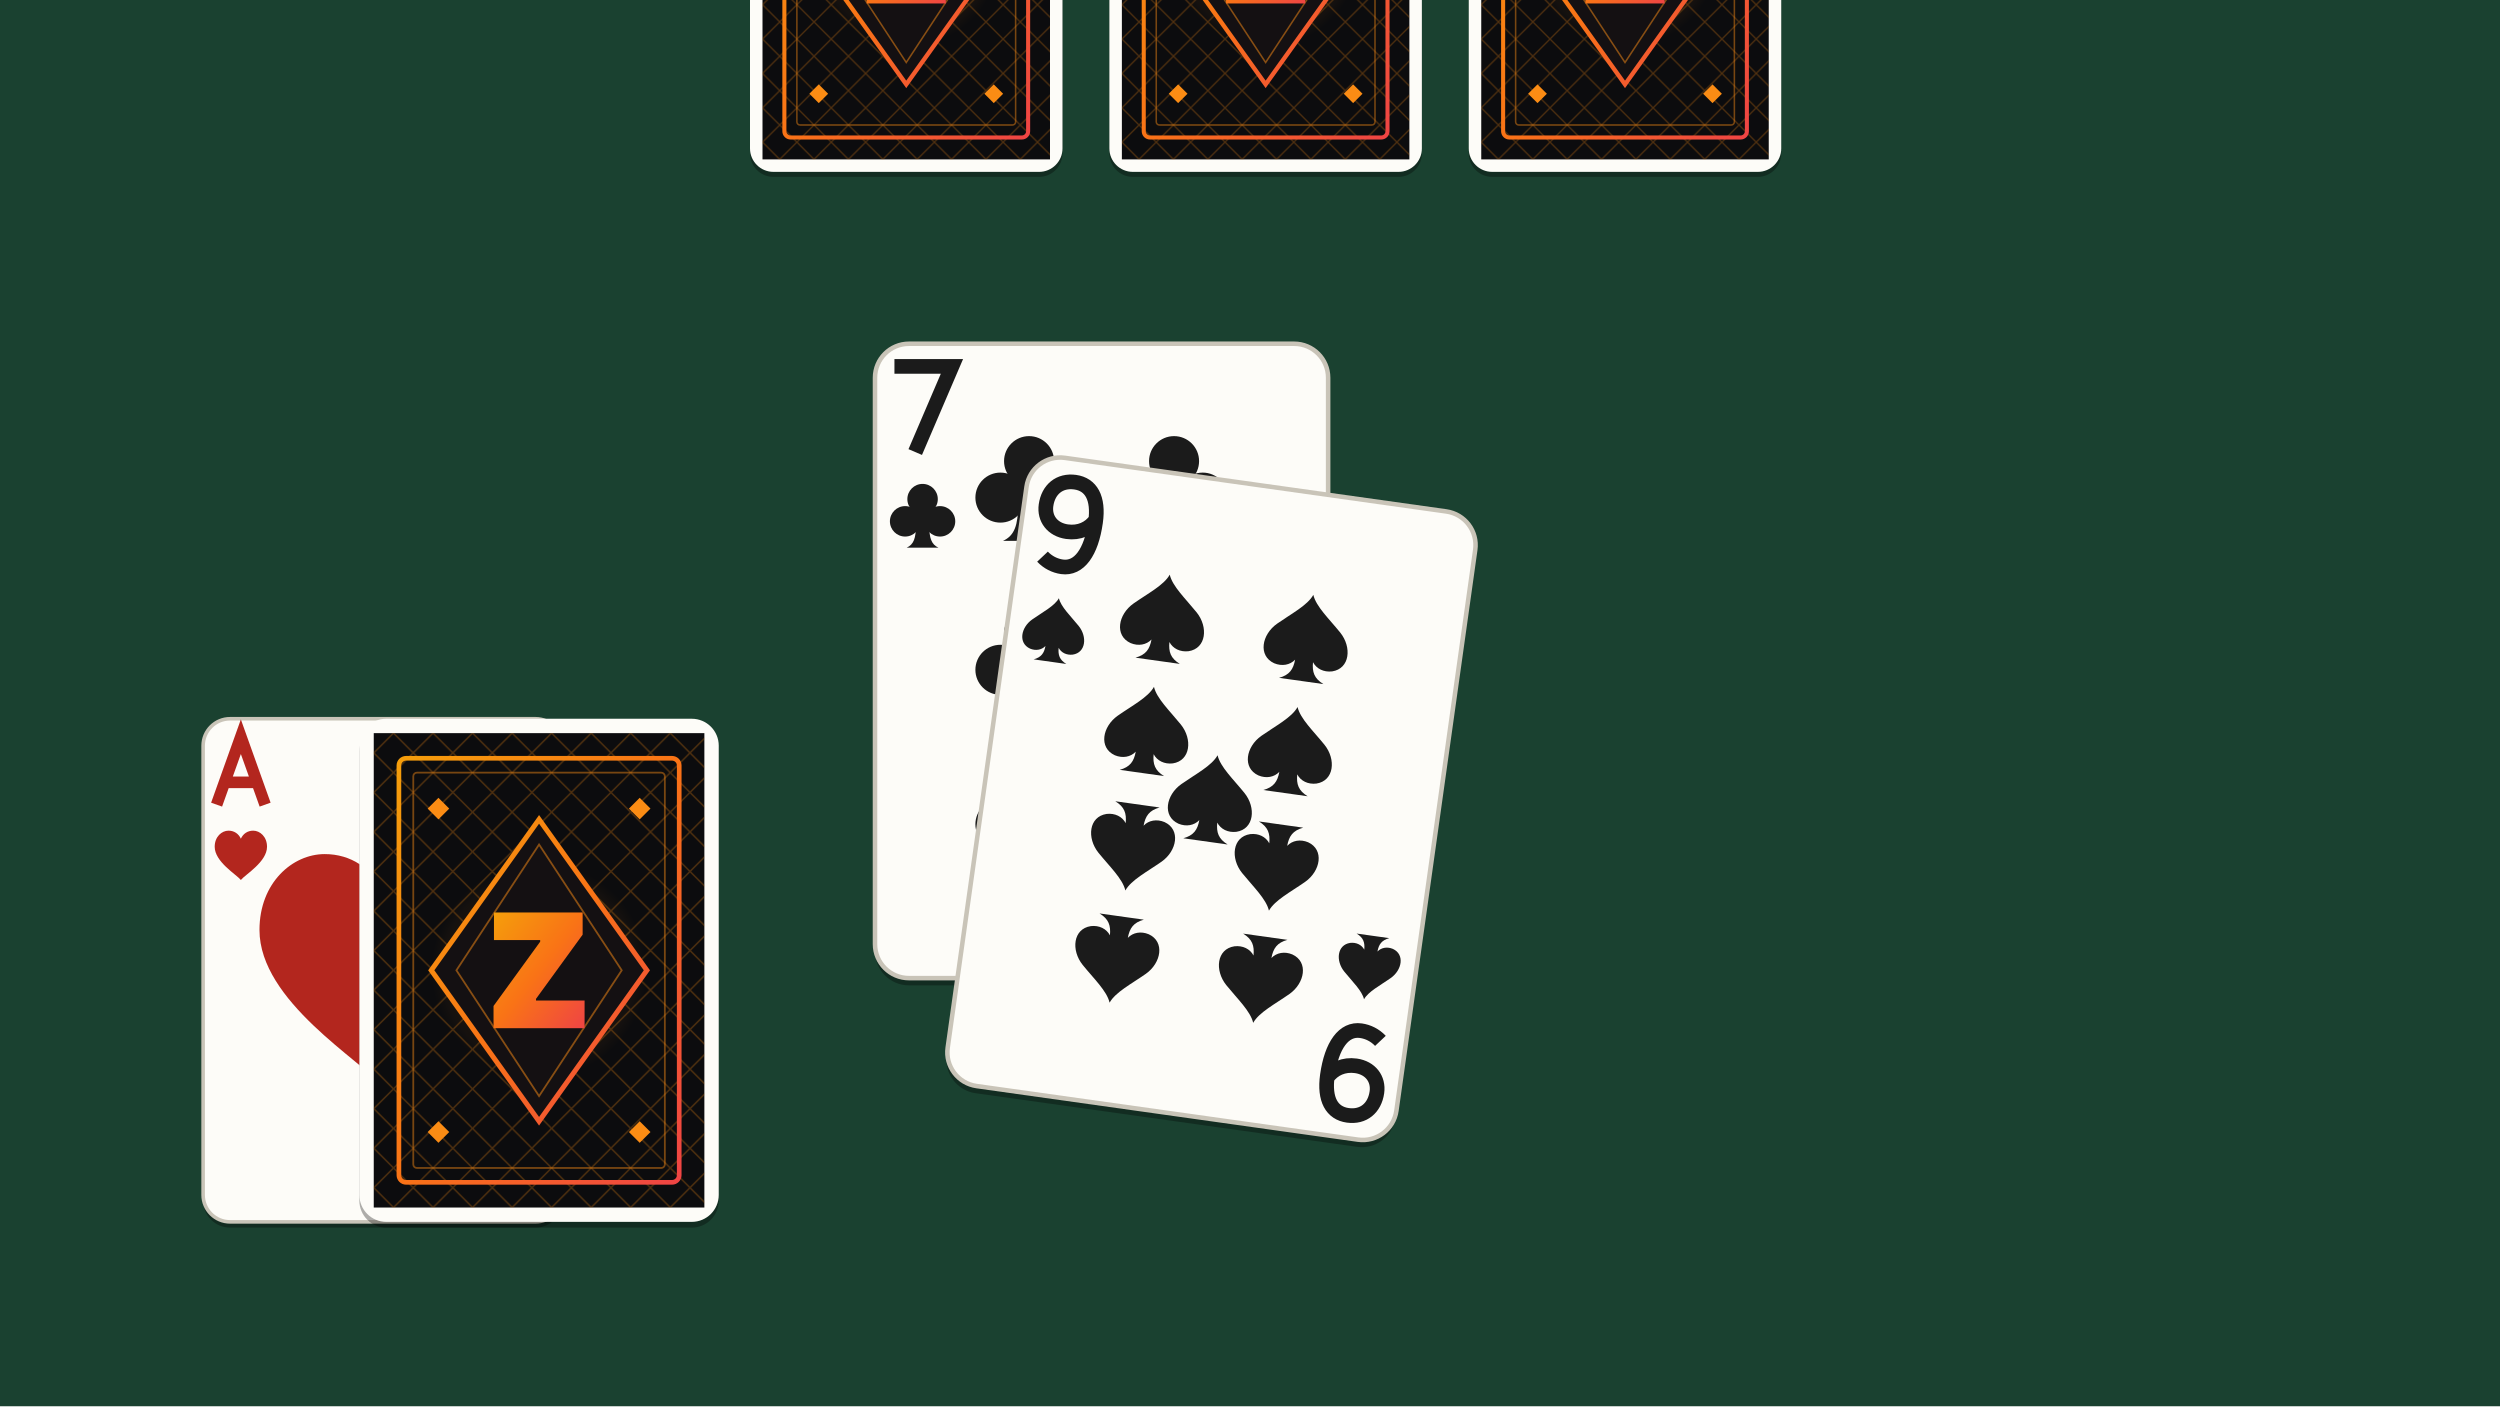
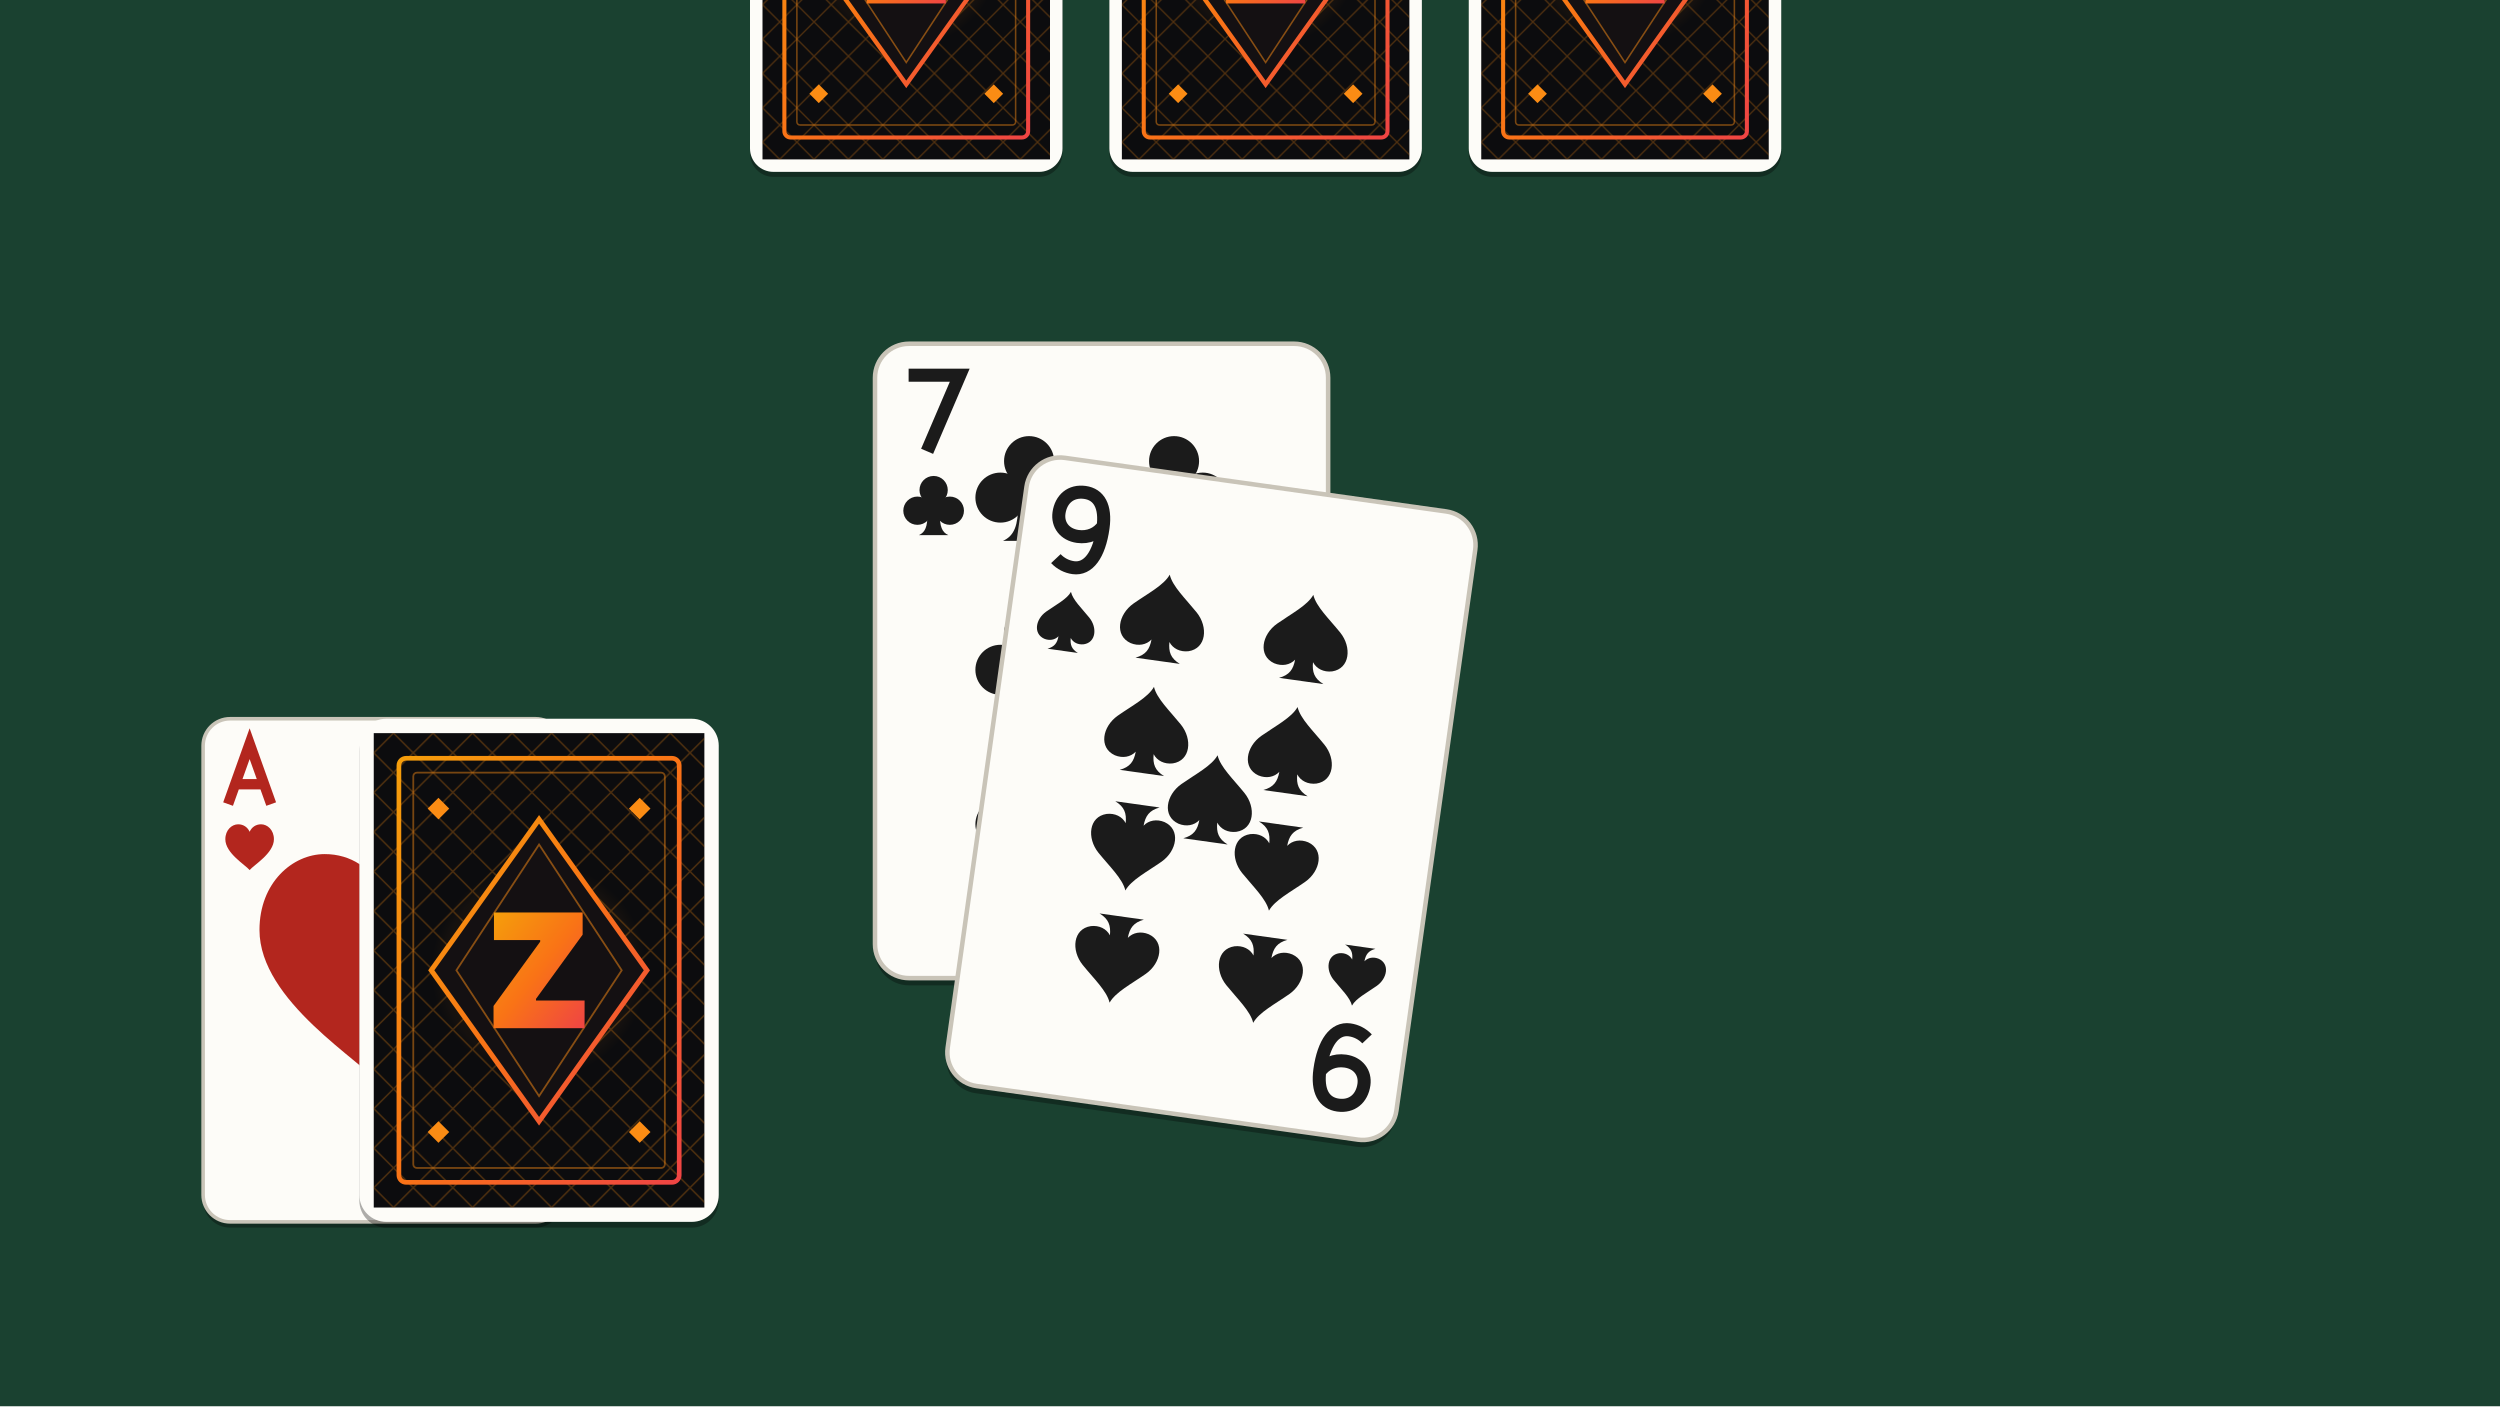
<svg xmlns="http://www.w3.org/2000/svg" width="320" height="180" viewBox="0 0 320 180">
  <defs>
    <clipPath id="zs-card">
      <rect width="100" height="140" rx="7.5" />
    </clipPath>
    <pattern id="zc-p-zimi" width="11" height="11" patternUnits="userSpaceOnUse">
      <path d="M5.5 0 11 5.5 5.5 11 0 5.5z" fill="none" stroke="#fb8c14" stroke-width=".45" opacity=".26" />
    </pattern>
    <linearGradient id="zc-g-mark" x1="0" y1="0" x2="1" y2="1">
      <stop offset="0" stop-color="#f59e0b" />
      <stop offset=".5" stop-color="#f97316" />
      <stop offset="1" stop-color="#ef4444" />
    </linearGradient>
    <radialGradient id="zc-g-glow">
      <stop offset="0" stop-color="#fb8c14" stop-opacity=".34" />
      <stop offset="1" stop-color="#fb8c14" stop-opacity="0" />
    </radialGradient>
    <symbol id="zc-s-0" overflow="visible">
      <circle cy="-5.3" r="4.8" />
      <circle cx="-5.5" cy="1.7" r="4.8" />
      <circle cx="5.5" cy="1.7" r="4.8" />
      <circle cy="0.4" r="3.4" />
      <path d="M-2.1 3C-2.1 7-2.8 9-5 10H5C2.8 9 2.1 7 2.1 3Z" />
    </symbol>
    <symbol id="zc-s-3" overflow="visible">
      <path d="M0-10.2C1-7.6 4.4-5.2 7.4-2.4 10.6 .6 10.8 5.6 6.8 6.8 4.9 7.3 3.1 6.7 2.1 5.3 2.2 7.6 2.9 9 5.2 10H-5.2C-2.9 9-2.2 7.6-2.1 5.3-3.1 6.7-4.9 7.3-6.8 6.8-10.8 5.6-10.6 .6-7.4-2.4-4.4-5.2-1 -7.6 0-10.2Z" />
    </symbol>
    <symbol id="zc-s-2" overflow="visible">
      <path d="M0 9.8C-1.8 7.6-10.4 2.6-10.4-3.4-10.4-7.4-7.6-9.8-4.9-9.8-2.7-9.8-.9-8.6 0-6.6 .9-8.6 2.7-9.8 4.9-9.8 7.6-9.8 10.4-7.4 10.4-3.4 10.4 2.6 1.8 7.6 0 9.8Z" />
    </symbol>
  </defs>
  <rect width="320" height="180" fill="#1a4130" />
  <g transform="translate(96 -34) scale(0.4)">
    <rect y="1.6" width="100" height="140" rx="7.5" fill="rgba(0,0,0,0.32)" />
    <g clip-path="url(#zs-card)">
      <svg width="100" height="140" viewBox="0 0 100 140" preserveAspectRatio="xMidYMid slice" aria-hidden="true">
        <rect width="100" height="140" fill="#fdfcf8" />
        <svg x="4" y="4" width="92" height="132" viewBox="0 0 92 132" overflow="hidden">
          <rect width="92" height="132" fill="#0c0c0e" />
          <rect width="92" height="132" fill="url(#zc-p-zimi)" />
          <rect x="7" y="7" width="78" height="118" rx="2" fill="none" stroke="url(#zc-g-mark)" stroke-width="1.3" />
          <rect x="11" y="11" width="70" height="110" rx="1" fill="none" stroke="#fb8c14" stroke-width=".5" opacity=".45" />
          <circle cx="46" cy="66" r="30" fill="url(#zc-g-glow)" />
          <path d="M46 24 76 66 46 108 16 66z" fill="#141012" stroke="url(#zc-g-mark)" stroke-width="1.4" />
          <path d="M46 31 69 66 46 101 23 66z" fill="none" stroke="#fb8c14" stroke-width=".5" opacity=".5" />
          <path transform="translate(46 66) scale(2.16456)" d="M-5.852 7.438L5.852 7.438L5.852 3.885L-0.392 3.885L-0.392 3.667L5.602 -4.583L5.602 -7.438L-5.798 -7.438L-5.798 -3.885L0.142 -3.885L0.142 -3.678L-5.852 4.583Z" fill="url(#zc-g-mark)" />
          <g fill="#fb8c14">
            <path d="M18 18l3 3-3 3-3-3zM74 18l3 3-3 3-3-3zM18 108l3 3-3 3-3-3zM74 108l3 3-3 3-3-3z" />
          </g>
        </svg>
      </svg>
    </g>
  </g>
  <g transform="translate(142 -34) scale(0.4)">
    <rect y="1.6" width="100" height="140" rx="7.5" fill="rgba(0,0,0,0.32)" />
    <g clip-path="url(#zs-card)">
      <svg width="100" height="140" viewBox="0 0 100 140" preserveAspectRatio="xMidYMid slice" aria-hidden="true">
        <rect width="100" height="140" fill="#fdfcf8" />
        <svg x="4" y="4" width="92" height="132" viewBox="0 0 92 132" overflow="hidden">
          <rect width="92" height="132" fill="#0c0c0e" />
          <rect width="92" height="132" fill="url(#zc-p-zimi)" />
          <rect x="7" y="7" width="78" height="118" rx="2" fill="none" stroke="url(#zc-g-mark)" stroke-width="1.3" />
          <rect x="11" y="11" width="70" height="110" rx="1" fill="none" stroke="#fb8c14" stroke-width=".5" opacity=".45" />
          <circle cx="46" cy="66" r="30" fill="url(#zc-g-glow)" />
          <path d="M46 24 76 66 46 108 16 66z" fill="#141012" stroke="url(#zc-g-mark)" stroke-width="1.4" />
          <path d="M46 31 69 66 46 101 23 66z" fill="none" stroke="#fb8c14" stroke-width=".5" opacity=".5" />
          <path transform="translate(46 66) scale(2.16456)" d="M-5.852 7.438L5.852 7.438L5.852 3.885L-0.392 3.885L-0.392 3.667L5.602 -4.583L5.602 -7.438L-5.798 -7.438L-5.798 -3.885L0.142 -3.885L0.142 -3.678L-5.852 4.583Z" fill="url(#zc-g-mark)" />
          <g fill="#fb8c14">
            <path d="M18 18l3 3-3 3-3-3zM74 18l3 3-3 3-3-3zM18 108l3 3-3 3-3-3zM74 108l3 3-3 3-3-3z" />
          </g>
        </svg>
      </svg>
    </g>
  </g>
  <g transform="translate(188 -34) scale(0.4)">
    <rect y="1.6" width="100" height="140" rx="7.5" fill="rgba(0,0,0,0.32)" />
    <g clip-path="url(#zs-card)">
      <svg width="100" height="140" viewBox="0 0 100 140" preserveAspectRatio="xMidYMid slice" aria-hidden="true">
        <rect width="100" height="140" fill="#fdfcf8" />
        <svg x="4" y="4" width="92" height="132" viewBox="0 0 92 132" overflow="hidden">
          <rect width="92" height="132" fill="#0c0c0e" />
          <rect width="92" height="132" fill="url(#zc-p-zimi)" />
          <rect x="7" y="7" width="78" height="118" rx="2" fill="none" stroke="url(#zc-g-mark)" stroke-width="1.3" />
          <rect x="11" y="11" width="70" height="110" rx="1" fill="none" stroke="#fb8c14" stroke-width=".5" opacity=".45" />
          <circle cx="46" cy="66" r="30" fill="url(#zc-g-glow)" />
          <path d="M46 24 76 66 46 108 16 66z" fill="#141012" stroke="url(#zc-g-mark)" stroke-width="1.4" />
          <path d="M46 31 69 66 46 101 23 66z" fill="none" stroke="#fb8c14" stroke-width=".5" opacity=".5" />
          <path transform="translate(46 66) scale(2.16456)" d="M-5.852 7.438L5.852 7.438L5.852 3.885L-0.392 3.885L-0.392 3.667L5.602 -4.583L5.602 -7.438L-5.798 -7.438L-5.798 -3.885L0.142 -3.885L0.142 -3.678L-5.852 4.583Z" fill="url(#zc-g-mark)" />
          <g fill="#fb8c14">
            <path d="M18 18l3 3-3 3-3-3zM74 18l3 3-3 3-3-3zM18 108l3 3-3 3-3-3zM74 108l3 3-3 3-3-3z" />
          </g>
        </svg>
      </svg>
    </g>
  </g>
  <g transform="translate(112 44) scale(0.58)" style="color:#1b1b1b">
    <rect y="1.6" width="100" height="140" rx="7.5" fill="rgba(0,0,0,0.32)" />
    <rect width="100" height="140" rx="7.5" fill="#fdfcf8" stroke="#c9c4b8" />
    <svg width="100" height="140" viewBox="0 0 100 140" fill="currentColor" aria-hidden="true">
      <g class="zc-idx-std">
-         <path transform="translate(3.75 5) scale(1.35)" d="M.4 0H9.8L3.8 14" fill="none" stroke="currentColor" stroke-width="2.4" stroke-linejoin="miter" stroke-miterlimit="6" />
-         <g transform="translate(10.5 38) scale(0.7)">
+         <path transform="translate(6.94 6.94) scale(1.2)" d="M.4 0H9.8L3.8 14" fill="none" stroke="currentColor" stroke-width="2.4" stroke-linejoin="miter" stroke-miterlimit="6" />
+         <g transform="translate(12.94 35.74) scale(0.65)">
          <use href="#zc-s-0" />
        </g>
      </g>
      <g class="zc-idx-std" transform="rotate(180 50 70)">
-         <path transform="translate(3.75 5) scale(1.35)" d="M.4 0H9.8L3.8 14" fill="none" stroke="currentColor" stroke-width="2.4" stroke-linejoin="miter" stroke-miterlimit="6" />
-         <g transform="translate(10.5 38) scale(0.7)">
+         <path transform="translate(6.94 6.94) scale(1.2)" d="M.4 0H9.8L3.8 14" fill="none" stroke="currentColor" stroke-width="2.4" stroke-linejoin="miter" stroke-miterlimit="6" />
+         <g transform="translate(12.94 35.74) scale(0.65)">
          <use href="#zc-s-0" />
        </g>
      </g>
      <g class="zc-idx-row" display="none">
-         <path transform="translate(4 5) scale(2.1)" d="M.4 0H9.8L3.8 14" fill="none" stroke="currentColor" stroke-width="2.4" stroke-linejoin="miter" stroke-miterlimit="6" />
-         <g transform="translate(60 21) scale(1.25)">
+         <path transform="translate(8.52 8.52) scale(2.1)" d="M.4 0H9.8L3.8 14" fill="none" stroke="currentColor" stroke-width="2.4" stroke-linejoin="miter" stroke-miterlimit="6" />
+         <g transform="translate(63 23) scale(1.25)">
          <use href="#zc-s-0" />
        </g>
      </g>
      <g class="zc-big">
        <g transform="translate(34 32) scale(1.15)">
          <use href="#zc-s-0" />
        </g>
        <g transform="translate(66 32) scale(1.15)">
          <use href="#zc-s-0" />
        </g>
        <g transform="translate(34 70) scale(1.15)">
          <use href="#zc-s-0" />
        </g>
        <g transform="translate(66 70) scale(1.15)">
          <use href="#zc-s-0" />
        </g>
        <g transform="translate(34 108) rotate(180) scale(1.15)">
          <use href="#zc-s-0" />
        </g>
        <g transform="translate(66 108) rotate(180) scale(1.15)">
          <use href="#zc-s-0" />
        </g>
        <g transform="translate(50 51) scale(1.15)">
          <use href="#zc-s-0" />
        </g>
      </g>
      <g class="zc-small" display="none">
        <g transform="translate(50 92) scale(3.1)">
          <use href="#zc-s-0" />
        </g>
      </g>
    </svg>
  </g>
  <g transform="translate(132 58) rotate(8) scale(0.58)" style="color:#1b1b1b">
    <rect y="1.6" width="100" height="140" rx="7.5" fill="rgba(0,0,0,0.32)" />
    <rect width="100" height="140" rx="7.5" fill="#fdfcf8" stroke="#c9c4b8" />
    <svg width="100" height="140" viewBox="0 0 100 140" fill="currentColor" aria-hidden="true">
      <g class="zc-idx-std">
-         <path transform="translate(3.75 5) rotate(180 6.75 9.45) scale(1.35)" d="M8.6 1.2C7.6.4 6.4 0 5.2 0 2.4 0 .8 3 .8 8 .8 12 2.4 14 5 14 7.6 14 9.2 12.2 9.2 9.6 9.2 7.4 7.6 5.8 5.2 5.8 3.2 5.8 1.6 6.8.8 8.4" fill="none" stroke="currentColor" stroke-width="2.4" stroke-linejoin="miter" stroke-miterlimit="6" />
-         <g transform="translate(10.5 38) scale(0.7)">
+         <path transform="translate(6.94 6.94) rotate(180 6 8.4) scale(1.2)" d="M8.6 1.2C7.6.4 6.4 0 5.2 0 2.4 0 .8 3 .8 8 .8 12 2.4 14 5 14 7.6 14 9.2 12.2 9.2 9.6 9.2 7.4 7.6 5.8 5.2 5.8 3.2 5.8 1.6 6.8.8 8.4" fill="none" stroke="currentColor" stroke-width="2.4" stroke-linejoin="miter" stroke-miterlimit="6" />
+         <g transform="translate(12.94 35.74) scale(0.65)">
          <use href="#zc-s-3" />
        </g>
      </g>
      <g class="zc-idx-std" transform="rotate(180 50 70)">
-         <path transform="translate(3.75 5) rotate(180 6.75 9.45) scale(1.35)" d="M8.6 1.2C7.6.4 6.4 0 5.2 0 2.4 0 .8 3 .8 8 .8 12 2.4 14 5 14 7.6 14 9.2 12.2 9.2 9.6 9.2 7.4 7.6 5.8 5.2 5.8 3.2 5.8 1.6 6.8.8 8.4" fill="none" stroke="currentColor" stroke-width="2.4" stroke-linejoin="miter" stroke-miterlimit="6" />
-         <g transform="translate(10.5 38) scale(0.7)">
+         <path transform="translate(6.94 6.94) rotate(180 6 8.4) scale(1.2)" d="M8.6 1.2C7.6.4 6.4 0 5.2 0 2.4 0 .8 3 .8 8 .8 12 2.4 14 5 14 7.6 14 9.2 12.2 9.2 9.6 9.2 7.4 7.6 5.8 5.2 5.8 3.2 5.8 1.6 6.8.8 8.4" fill="none" stroke="currentColor" stroke-width="2.4" stroke-linejoin="miter" stroke-miterlimit="6" />
+         <g transform="translate(12.94 35.74) scale(0.65)">
          <use href="#zc-s-3" />
        </g>
      </g>
      <g class="zc-idx-row" display="none">
-         <path transform="translate(4 5) rotate(180 10.5 14.7) scale(2.1)" d="M8.6 1.2C7.6.4 6.4 0 5.2 0 2.4 0 .8 3 .8 8 .8 12 2.4 14 5 14 7.6 14 9.2 12.2 9.2 9.6 9.2 7.4 7.6 5.8 5.2 5.8 3.2 5.8 1.6 6.8.8 8.4" fill="none" stroke="currentColor" stroke-width="2.4" stroke-linejoin="miter" stroke-miterlimit="6" />
-         <g transform="translate(60 21) scale(1.25)">
+         <path transform="translate(8.52 8.52) rotate(180 10.5 14.7) scale(2.1)" d="M8.6 1.2C7.6.4 6.4 0 5.2 0 2.4 0 .8 3 .8 8 .8 12 2.4 14 5 14 7.6 14 9.2 12.2 9.2 9.6 9.2 7.4 7.6 5.8 5.2 5.8 3.2 5.8 1.6 6.8.8 8.4" fill="none" stroke="currentColor" stroke-width="2.4" stroke-linejoin="miter" stroke-miterlimit="6" />
+         <g transform="translate(63 23) scale(1.25)">
          <use href="#zc-s-3" />
        </g>
      </g>
      <g class="zc-big">
        <g transform="translate(34 32) scale(0.95)">
          <use href="#zc-s-3" />
        </g>
        <g transform="translate(66 32) scale(0.95)">
          <use href="#zc-s-3" />
        </g>
        <g transform="translate(34 57) scale(0.95)">
          <use href="#zc-s-3" />
        </g>
        <g transform="translate(66 57) scale(0.95)">
          <use href="#zc-s-3" />
        </g>
        <g transform="translate(34 83) rotate(180) scale(0.95)">
          <use href="#zc-s-3" />
        </g>
        <g transform="translate(66 83) rotate(180) scale(0.95)">
          <use href="#zc-s-3" />
        </g>
        <g transform="translate(34 108) rotate(180) scale(0.95)">
          <use href="#zc-s-3" />
        </g>
        <g transform="translate(66 108) rotate(180) scale(0.95)">
          <use href="#zc-s-3" />
        </g>
        <g transform="translate(50 70) scale(0.95)">
          <use href="#zc-s-3" />
        </g>
      </g>
      <g class="zc-small" display="none">
        <g transform="translate(50 92) scale(3.1)">
          <use href="#zc-s-3" />
        </g>
      </g>
    </svg>
  </g>
  <g transform="translate(26 92) scale(0.46)" style="color:#b3261e">
    <rect y="1.6" width="100" height="140" rx="7.5" fill="rgba(0,0,0,0.32)" />
    <rect width="100" height="140" rx="7.5" fill="#fdfcf8" stroke="#c9c4b8" />
    <svg width="100" height="140" viewBox="0 0 100 140" fill="currentColor" aria-hidden="true">
      <g class="zc-idx-std">
-         <path transform="translate(3.75 5) scale(1.35)" d="M0 14 5 0 10 14M2.2 9.4H7.8" fill="none" stroke="currentColor" stroke-width="2.4" stroke-linejoin="miter" stroke-miterlimit="6" />
-         <g transform="translate(10.5 38) scale(0.7)">
+         <path transform="translate(6.94 6.94) scale(1.2)" d="M0 14 5 0 10 14M2.2 9.4H7.8" fill="none" stroke="currentColor" stroke-width="2.4" stroke-linejoin="miter" stroke-miterlimit="6" />
+         <g transform="translate(12.94 35.74) scale(0.65)">
          <use href="#zc-s-2" />
        </g>
      </g>
      <g class="zc-idx-std" transform="rotate(180 50 70)">
-         <path transform="translate(3.75 5) scale(1.35)" d="M0 14 5 0 10 14M2.2 9.4H7.8" fill="none" stroke="currentColor" stroke-width="2.4" stroke-linejoin="miter" stroke-miterlimit="6" />
-         <g transform="translate(10.5 38) scale(0.7)">
+         <path transform="translate(6.94 6.94) scale(1.2)" d="M0 14 5 0 10 14M2.2 9.4H7.8" fill="none" stroke="currentColor" stroke-width="2.4" stroke-linejoin="miter" stroke-miterlimit="6" />
+         <g transform="translate(12.94 35.74) scale(0.65)">
          <use href="#zc-s-2" />
        </g>
      </g>
      <g class="zc-idx-row" display="none">
-         <path transform="translate(4 5) scale(2.1)" d="M0 14 5 0 10 14M2.2 9.4H7.8" fill="none" stroke="currentColor" stroke-width="2.4" stroke-linejoin="miter" stroke-miterlimit="6" />
-         <g transform="translate(60 21) scale(1.25)">
+         <path transform="translate(8.52 8.52) scale(2.1)" d="M0 14 5 0 10 14M2.2 9.4H7.8" fill="none" stroke="currentColor" stroke-width="2.4" stroke-linejoin="miter" stroke-miterlimit="6" />
+         <g transform="translate(63 23) scale(1.25)">
          <use href="#zc-s-2" />
        </g>
      </g>
      <g class="zc-big">
        <g transform="translate(50 70) scale(3.3)">
          <use href="#zc-s-2" />
        </g>
      </g>
      <g class="zc-small" display="none">
        <g transform="translate(50 92) scale(3.1)">
          <use href="#zc-s-2" />
        </g>
      </g>
    </svg>
  </g>
  <g transform="translate(46 92) scale(0.46)">
    <rect y="1.6" width="100" height="140" rx="7.5" fill="rgba(0,0,0,0.32)" />
    <g clip-path="url(#zs-card)">
      <svg width="100" height="140" viewBox="0 0 100 140" preserveAspectRatio="xMidYMid slice" aria-hidden="true">
        <rect width="100" height="140" fill="#fdfcf8" />
        <svg x="4" y="4" width="92" height="132" viewBox="0 0 92 132" overflow="hidden">
          <rect width="92" height="132" fill="#0c0c0e" />
          <rect width="92" height="132" fill="url(#zc-p-zimi)" />
          <rect x="7" y="7" width="78" height="118" rx="2" fill="none" stroke="url(#zc-g-mark)" stroke-width="1.3" />
          <rect x="11" y="11" width="70" height="110" rx="1" fill="none" stroke="#fb8c14" stroke-width=".5" opacity=".45" />
          <circle cx="46" cy="66" r="30" fill="url(#zc-g-glow)" />
          <path d="M46 24 76 66 46 108 16 66z" fill="#141012" stroke="url(#zc-g-mark)" stroke-width="1.4" />
          <path d="M46 31 69 66 46 101 23 66z" fill="none" stroke="#fb8c14" stroke-width=".5" opacity=".5" />
          <path transform="translate(46 66) scale(2.16456)" d="M-5.852 7.438L5.852 7.438L5.852 3.885L-0.392 3.885L-0.392 3.667L5.602 -4.583L5.602 -7.438L-5.798 -7.438L-5.798 -3.885L0.142 -3.885L0.142 -3.678L-5.852 4.583Z" fill="url(#zc-g-mark)" />
          <g fill="#fb8c14">
            <path d="M18 18l3 3-3 3-3-3zM74 18l3 3-3 3-3-3zM18 108l3 3-3 3-3-3zM74 108l3 3-3 3-3-3z" />
          </g>
        </svg>
      </svg>
    </g>
  </g>
</svg>
